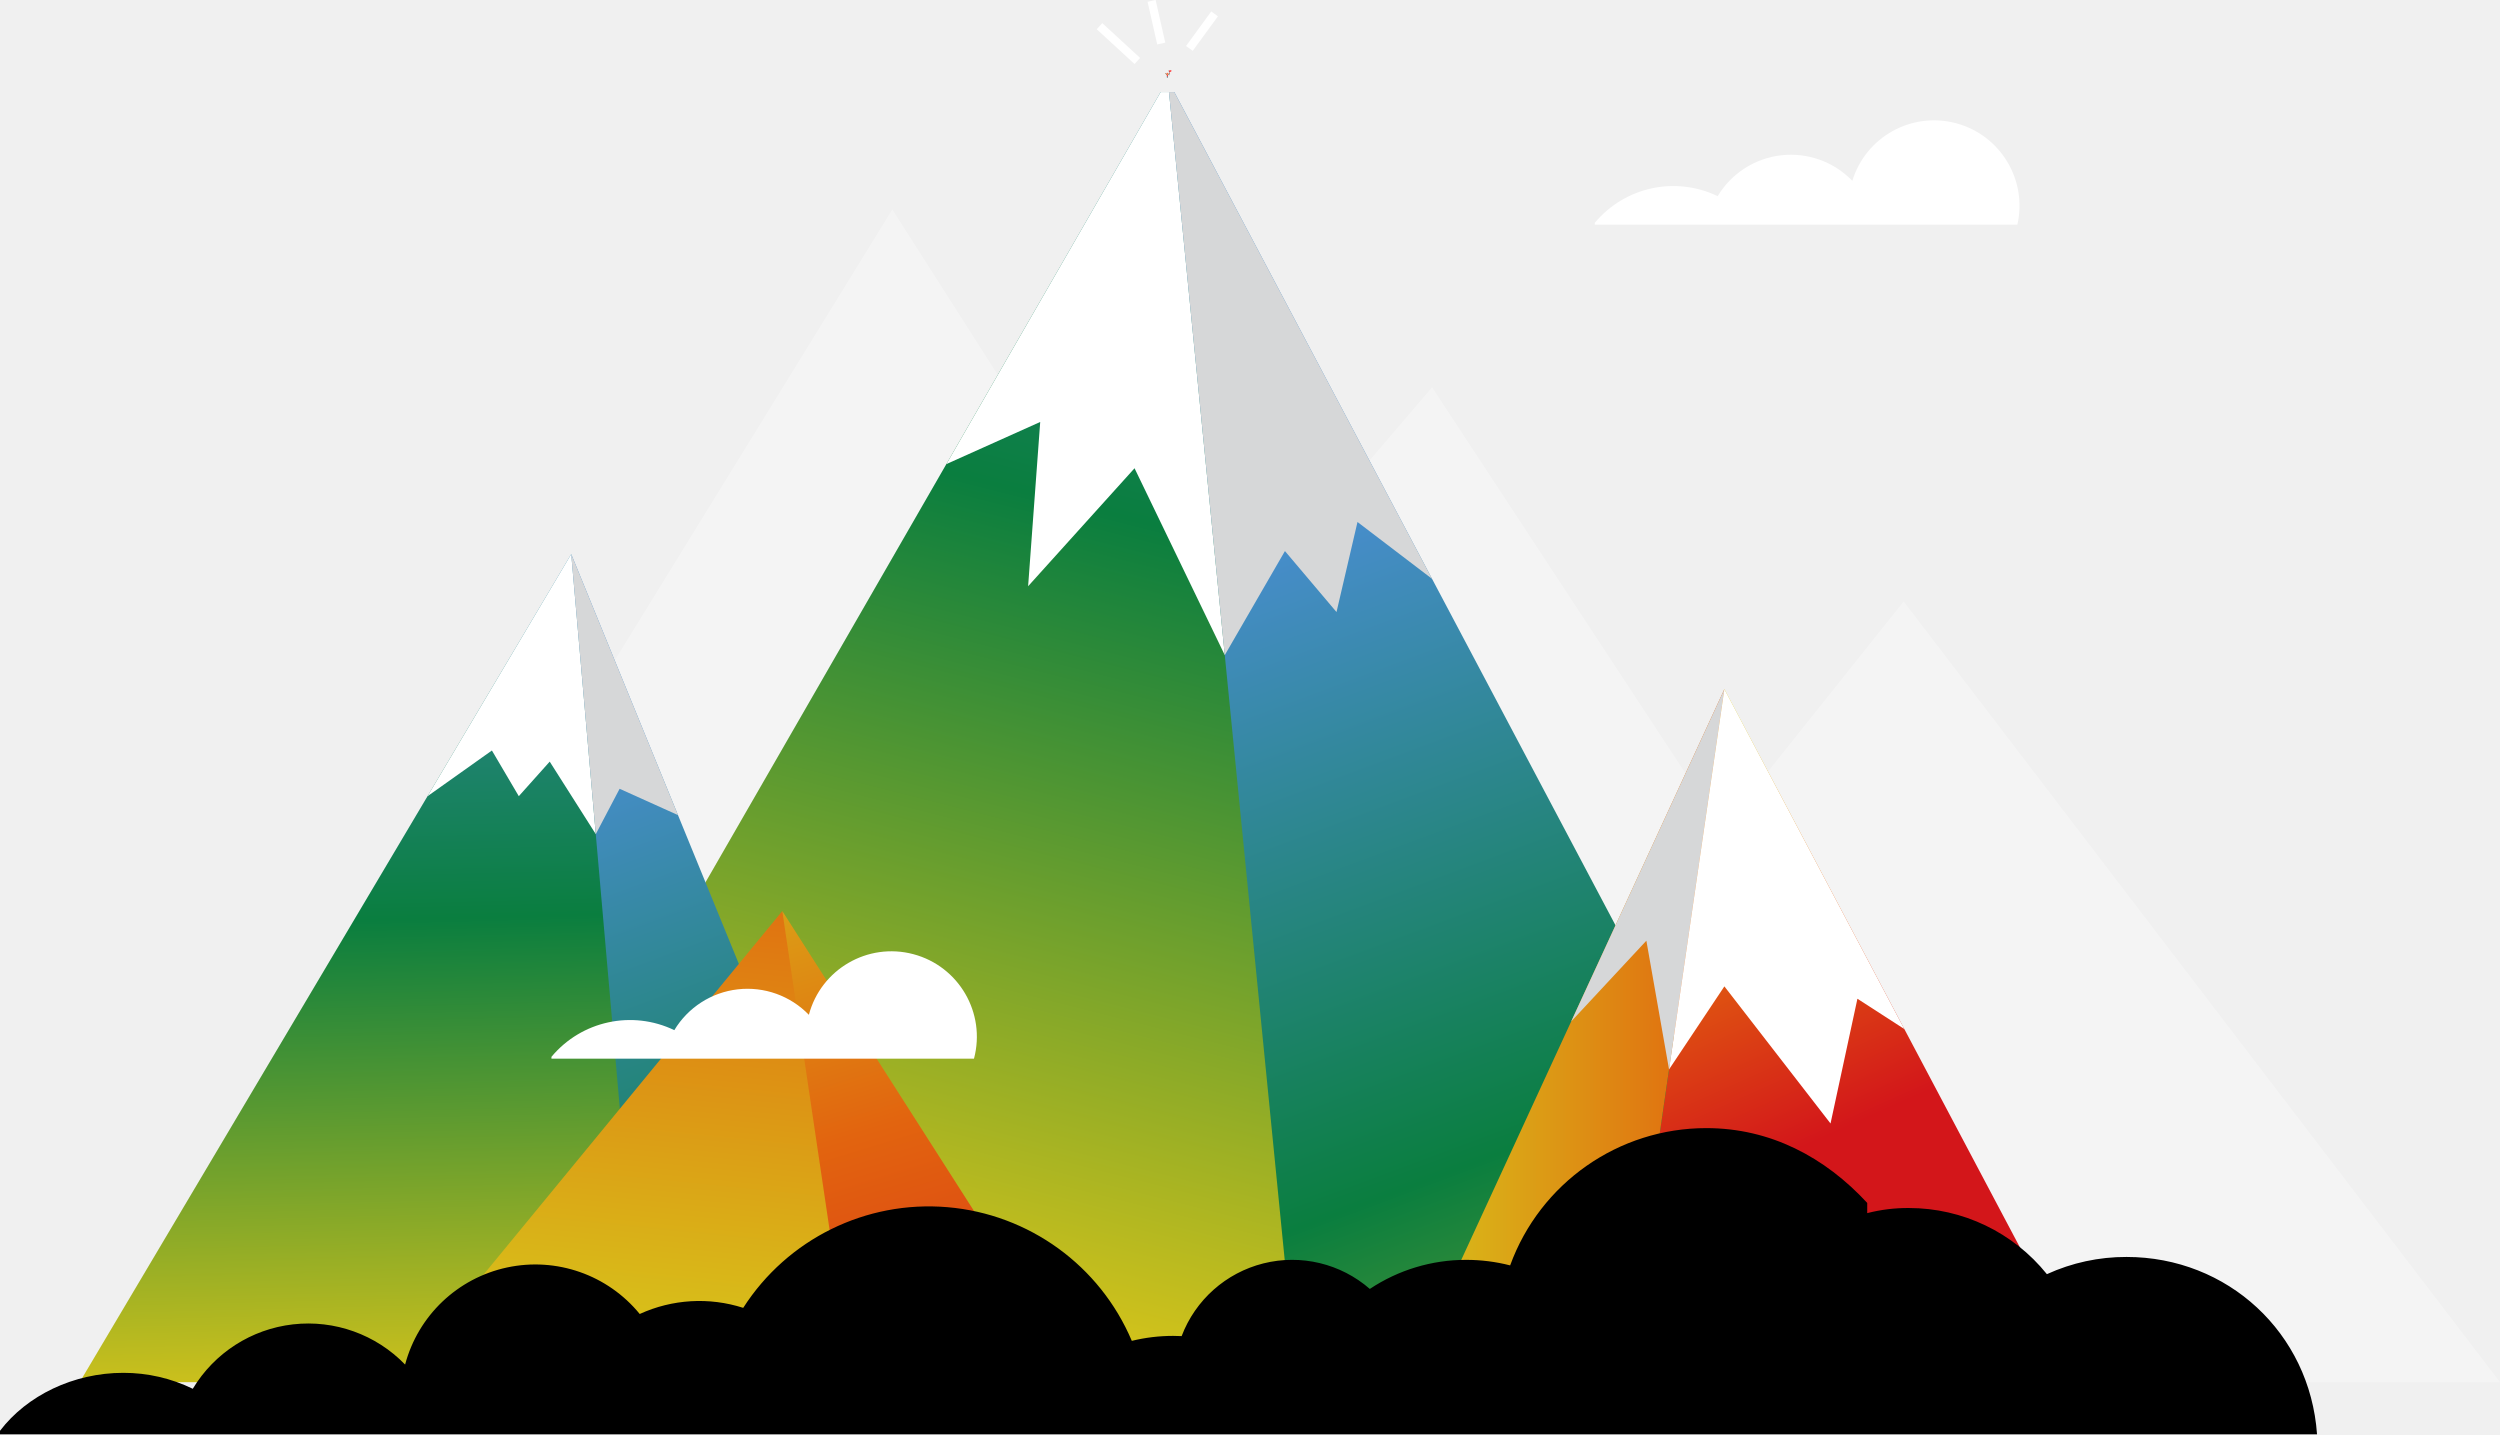
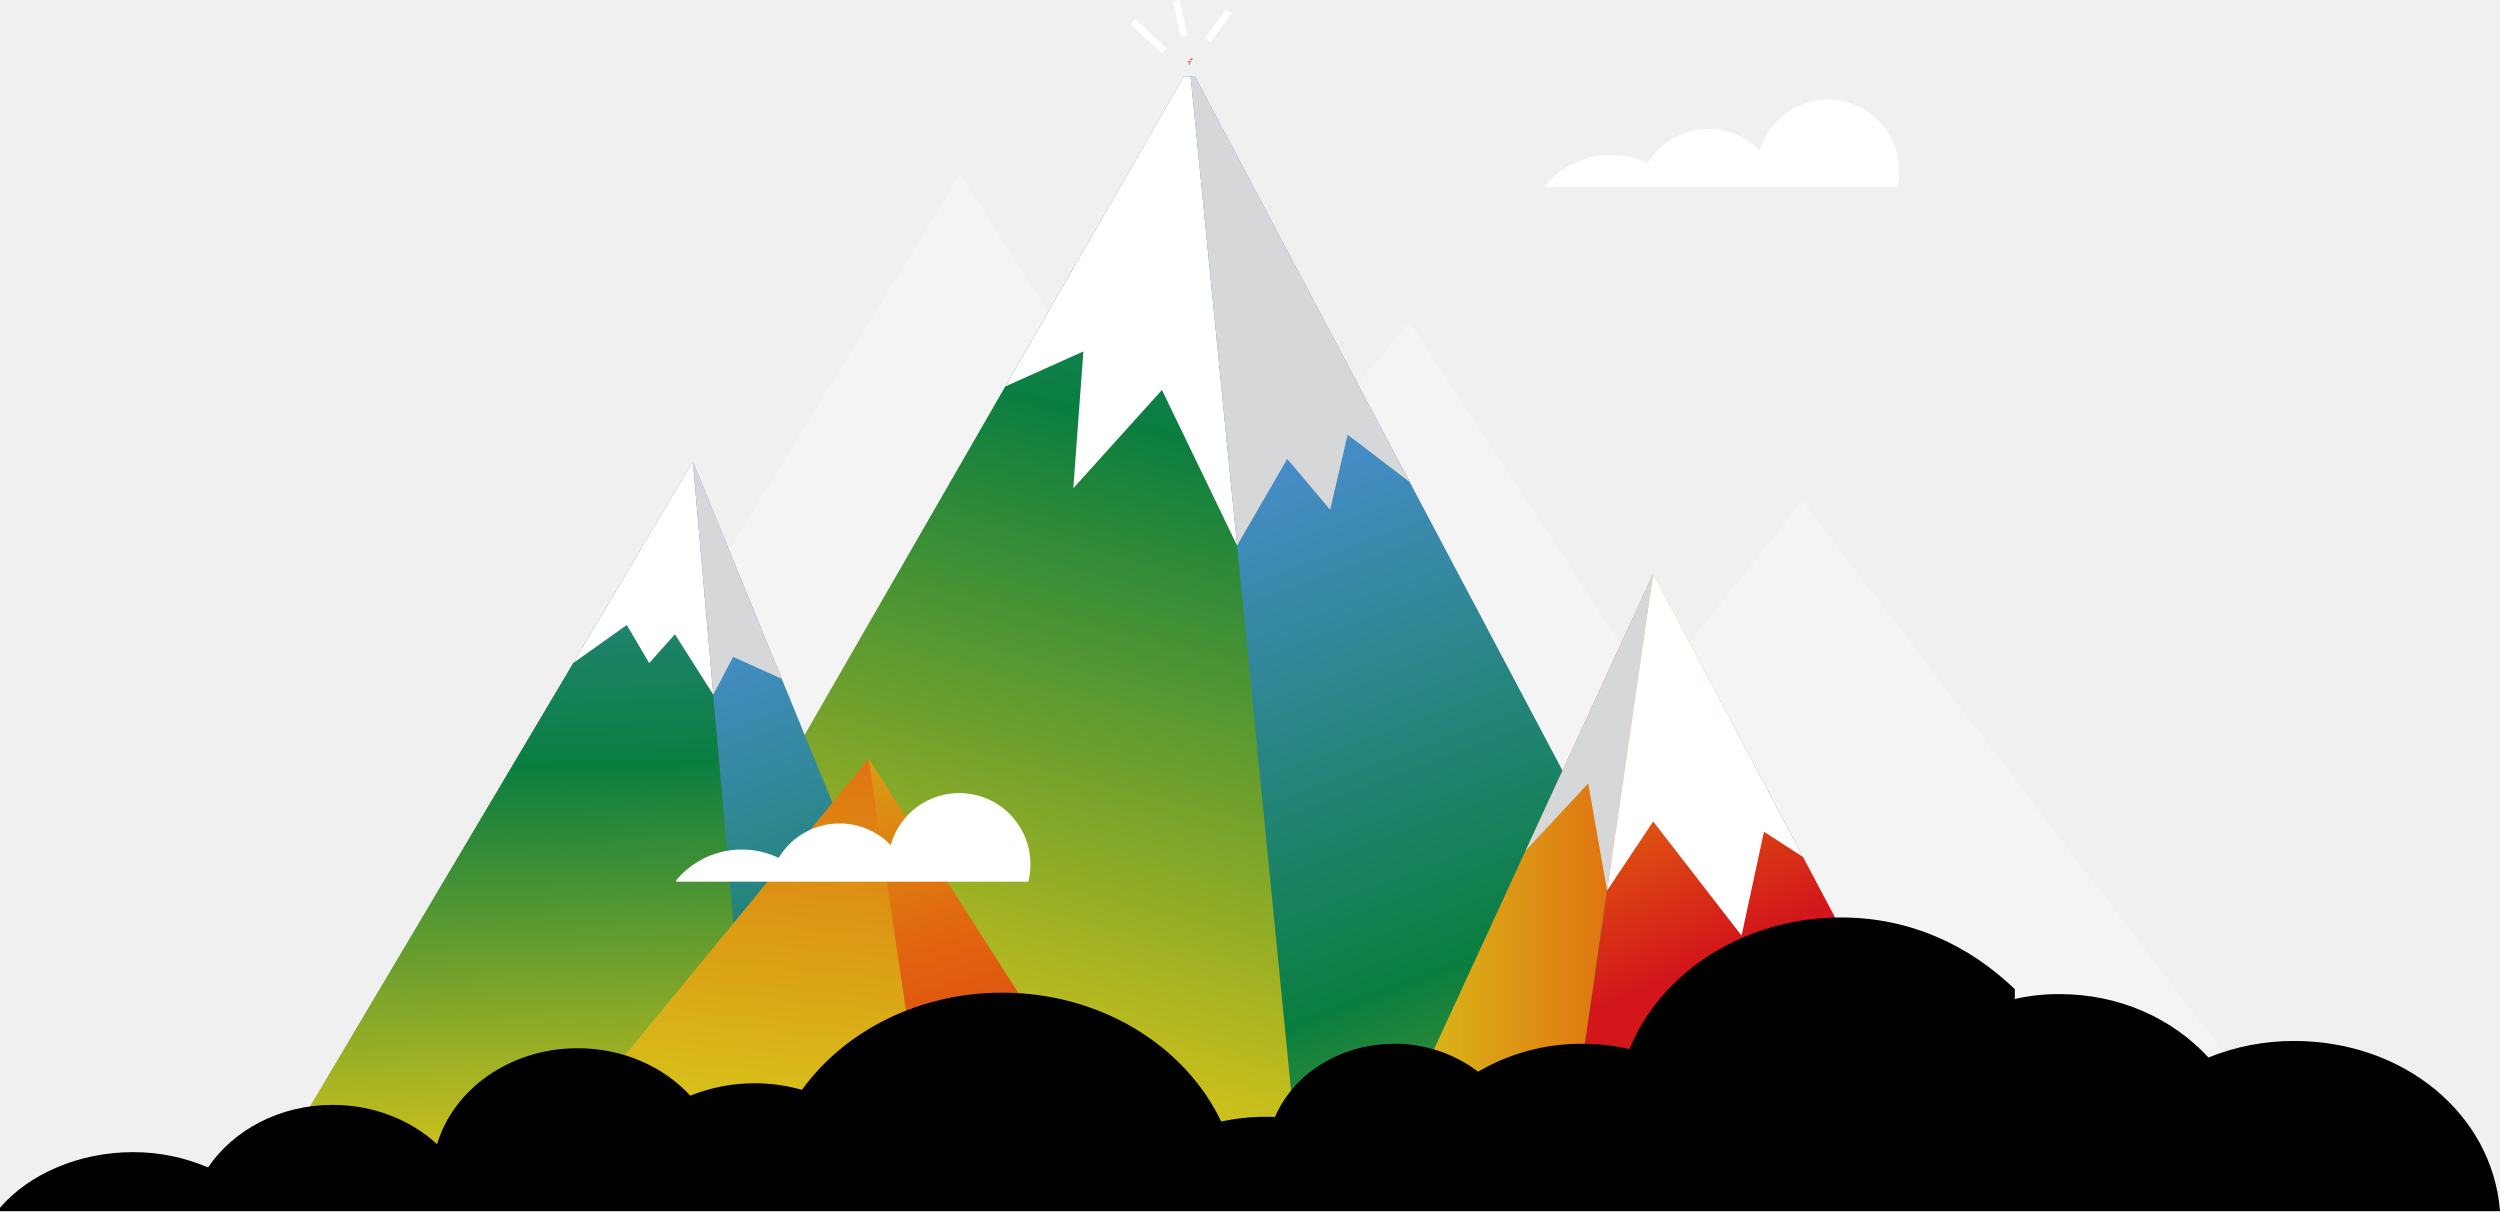
- <svg xmlns="http://www.w3.org/2000/svg" xmlns:xlink="http://www.w3.org/1999/xlink" viewBox="0 0 1006.84 577.69">
+ <svg xmlns="http://www.w3.org/2000/svg" xmlns:xlink="http://www.w3.org/1999/xlink" viewBox="0 0 1209 585.69">
  <defs>
    <style>.cls-1{fill:#ff3939;}.cls-2{fill:#051928;}.cls-3{fill:#f4aa4a;}.cls-4{opacity:0.3;}.cls-5{fill:#fff;}.cls-6{fill:url(#linear-gradient);}.cls-7{fill:url(#linear-gradient-2);}.cls-8{fill:url(#linear-gradient-3);}.cls-9{fill:url(#linear-gradient-4);}.cls-10{fill:url(#linear-gradient-5);}.cls-11{fill:#d6d7d8;}.cls-12{fill:url(#linear-gradient-6);}.cls-13{fill:url(#linear-gradient-7);}.cls-14{fill:url(#linear-gradient-8);}</style>
-     <linearGradient id="linear-gradient" x1="635.93" y1="730.74" x2="453.93" y2="242.74" gradientUnits="userSpaceOnUse">
+     <linearGradient id="linear-gradient" x1="740.93" y1="730.74" x2="558.93" y2="242.74" gradientUnits="userSpaceOnUse">
      <stop offset="0.01" stop-color="#d7c41a" />
      <stop offset="0.5" stop-color="#0a7e3f" />
      <stop offset="1" stop-color="#478dcb" />
    </linearGradient>
-     <linearGradient id="linear-gradient-2" x1="351.77" y1="530.9" x2="517.77" y2="-123.1" xlink:href="#linear-gradient" />
-     <linearGradient id="linear-gradient-3" x1="151.72" y1="570.77" x2="141.72" y2="170.77" xlink:href="#linear-gradient" />
-     <linearGradient id="linear-gradient-4" x1="638.99" y1="313.62" x2="708.99" y2="469.62" gradientUnits="userSpaceOnUse">
+     <linearGradient id="linear-gradient-2" x1="456.77" y1="530.9" x2="622.77" y2="-123.1" xlink:href="#linear-gradient" />
+     <linearGradient id="linear-gradient-3" x1="256.72" y1="570.77" x2="246.72" y2="170.77" xlink:href="#linear-gradient" />
+     <linearGradient id="linear-gradient-4" x1="743.99" y1="313.62" x2="813.99" y2="469.62" gradientUnits="userSpaceOnUse">
      <stop offset="0.01" stop-color="#d7c41a" />
      <stop offset="0.45" stop-color="#e2640f" />
      <stop offset="1" stop-color="#d3161a" />
    </linearGradient>
-     <linearGradient id="linear-gradient-5" x1="565.79" y1="417.11" x2="694.47" y2="417.11" gradientUnits="userSpaceOnUse">
+     <linearGradient id="linear-gradient-5" x1="670.79" y1="417.11" x2="799.47" y2="417.11" gradientUnits="userSpaceOnUse">
      <stop offset="0" stop-color="#d7c41a" />
      <stop offset="1" stop-color="#e2640f" />
    </linearGradient>
-     <linearGradient id="linear-gradient-6" x1="380.12" y1="737.09" x2="222.12" y2="313.08" xlink:href="#linear-gradient" />
-     <linearGradient id="linear-gradient-7" x1="245.99" y1="646.45" x2="277.99" y2="330.45" gradientUnits="userSpaceOnUse">
+     <linearGradient id="linear-gradient-6" x1="485.12" y1="737.09" x2="327.12" y2="313.08" xlink:href="#linear-gradient" />
+     <linearGradient id="linear-gradient-7" x1="350.99" y1="646.45" x2="382.99" y2="330.45" gradientUnits="userSpaceOnUse">
      <stop offset="0" stop-color="#0a7e3f" />
      <stop offset="0.33" stop-color="#d7c41a" />
      <stop offset="1" stop-color="#e2640f" />
    </linearGradient>
-     <linearGradient id="linear-gradient-8" x1="310.27" y1="297.14" x2="416.27" y2="643.14" xlink:href="#linear-gradient-4" />
+     <linearGradient id="linear-gradient-8" x1="415.27" y1="297.14" x2="521.27" y2="643.14" xlink:href="#linear-gradient-4" />
  </defs>
  <g id="Layer_2" data-name="Layer 2">
    <g id="Layer_1-2" data-name="Layer 1">
-       <path class="cls-1" d="M470.58,29.74a.41.41,0,1,1-.41-.42.41.41,0,0,1,.41.42" />
-       <path class="cls-2" d="M470.2,30.15l0,.13a1.11,1.11,0,0,1-.87-.86l.13,0a1,1,0,0,0,.77.76" />
-       <path class="cls-2" d="M470.13,30.15l0,.13a1.11,1.11,0,0,0,.88-.86l-.13,0a1,1,0,0,1-.77.76" />
-       <polygon class="cls-2" points="470.09 31.29 469.96 31.29 469.96 30.54 470.09 30.54 470.09 31.29" />
-       <rect class="cls-2" x="470.24" y="30.54" width="0.13" height="0.76" />
-       <polygon class="cls-1" points="470.33 29.74 470.2 29.74 470.12 29.73 469.99 29.73 469.89 30.65 470.44 30.65 470.33 29.74" />
-       <path class="cls-3" d="M470.47,29.84a.32.32,0,1,1-.32-.33.32.32,0,0,1,.32.33" />
-       <polygon class="cls-1" points="471.79 28.7 470.9 29.21 470.79 28.38 471.71 28.25 471.79 28.7" />
-       <polygon class="cls-2" points="471.05 30.3 470.96 30.31 470.7 28.32 470.78 28.31 471.05 30.3" />
-       <path class="cls-3" d="M469.52,29.53a.13.13,0,0,1-.15.09.12.12,0,0,1,.06-.24.13.13,0,0,1,.09.15" />
-       <path class="cls-3" d="M471.06,29.54a.12.12,0,0,1-.15.09.12.12,0,0,1-.09-.15.12.12,0,0,1,.24.06" />
-       <path class="cls-2" d="M470,29.81a.05.05,0,0,1-.06,0,.05.05,0,0,1,0-.06,0,0,0,0,1,.06,0,.05.05,0,0,1,0,.06" />
-       <path class="cls-2" d="M470.35,29.79a.05.05,0,0,1-.06,0,.05.05,0,0,1,0-.06.05.05,0,0,1,.06,0,.05.05,0,0,1,0,.06" />
+       <path class="cls-1" d="M575.58,29.74a.42.42,0,1,1-.42-.42.42.42,0,0,1,.42.42" />
+       <path class="cls-2" d="M575.2,30.15l0,.13a1.11,1.11,0,0,1-.87-.86l.13,0a1,1,0,0,0,.77.76" />
+       <path class="cls-2" d="M575.13,30.15a.51.51,0,0,1,0,.13,1.14,1.14,0,0,0,.88-.86l-.13,0a1,1,0,0,1-.77.76" />
+       <polygon class="cls-2" points="575.09 31.29 574.96 31.29 574.96 30.54 575.09 30.54 575.09 31.29" />
+       <rect class="cls-2" x="575.24" y="30.54" width="0.13" height="0.76" />
+       <polygon class="cls-1" points="575.33 29.74 575.2 29.74 575.12 29.73 574.99 29.73 574.89 30.65 575.44 30.65 575.33 29.74" />
+       <path class="cls-3" d="M575.47,29.84a.33.33,0,0,1-.33.33.32.32,0,0,1-.32-.33.32.32,0,0,1,.32-.32.32.32,0,0,1,.33.32" />
+       <polygon class="cls-1" points="576.79 28.7 575.9 29.21 575.79 28.38 576.71 28.25 576.79 28.7" />
+       <polygon class="cls-2" points="576.05 30.3 575.97 30.31 575.7 28.32 575.78 28.31 576.05 30.3" />
+       <path class="cls-3" d="M574.52,29.53a.13.13,0,0,1-.15.09.12.12,0,0,1-.09-.15.12.12,0,0,1,.15-.09.13.13,0,0,1,.09.15" />
+       <path class="cls-3" d="M576.06,29.54a.13.13,0,0,1-.15.09.12.12,0,0,1,.06-.24.11.11,0,0,1,.09.15" />
+       <path class="cls-2" d="M575,29.81s0,0-.06,0,0,0,0-.06a.05.05,0,0,1,.07,0s0,0,0,.06" />
+       <path class="cls-2" d="M575.35,29.79a0,0,0,0,1-.06,0,0,0,0,0,1,0-.06.06.06,0,0,1,.06,0,.06.06,0,0,1,0,.07" />
      <g class="cls-4">
-         <polygon class="cls-5" points="576.75 156.01 234.21 556.67 459.98 556.67 588.3 556.67 788.07 477.91 576.75 156.01" />
+         <polygon class="cls-5" points="681.75 156.01 339.21 556.67 564.98 556.67 693.3 556.67 893.07 477.91 681.75 156.01" />
      </g>
      <g class="cls-4">
-         <polygon class="cls-5" points="359.37 84.39 68.62 556.67 192.79 556.67 321.11 556.67 586.77 441.02 359.37 84.39" />
+         <polygon class="cls-5" points="464.37 84.39 173.62 556.67 297.79 556.67 426.11 556.67 691.77 441.02 464.37 84.39" />
      </g>
      <g class="cls-4">
-         <polygon class="cls-5" points="766.68 242.25 515.85 556.67 1006.84 556.67 766.68 242.25" />
+         <polygon class="cls-5" points="871.68 242.25 620.85 556.67 1111.84 556.67 871.68 242.25" />
      </g>
-       <polygon class="cls-6" points="472.94 37.08 469.57 37.08 393.96 556.67 748.05 556.67 472.94 37.08" />
-       <polygon class="cls-7" points="470.79 37.08 467.42 37.08 168.18 556.67 522.28 556.67 470.79 37.08" />
-       <polygon class="cls-8" points="230.05 223.16 32.08 556.67 270.66 556.67 230.05 223.16" />
-       <polygon class="cls-9" points="694.47 277.55 842.25 556.67 653.85 556.67 694.47 277.55" />
-       <polygon class="cls-10" points="694.47 277.55 565.79 556.67 653.85 556.67 694.47 277.55" />
-       <polygon class="cls-5" points="470.79 37.08 467.42 37.08 381.13 186.91 418.93 169.94 414.06 236.1 456.92 188.58 493.26 263.84 470.79 37.08" />
-       <polygon class="cls-11" points="472.94 37.08 470.79 37.08 493.26 263.84 517.49 221.93 538.26 246.5 546.71 210.23 576.75 233.13 472.94 37.08" />
-       <polygon class="cls-11" points="694.47 277.55 672.18 430.7 663.05 378.85 632.76 411.4 694.47 277.55" />
-       <polygon class="cls-5" points="694.47 277.55 766.95 414.44 748.05 402.23 737.22 452.47 694.47 397.25 672.18 430.7 694.47 277.55" />
-       <polygon class="cls-12" points="230.05 223.16 366.49 556.67 259.29 556.67 230.05 223.16" />
-       <polygon class="cls-13" points="315.06 366.91 159.13 556.67 351.05 556.67 315.06 366.91" />
-       <polygon class="cls-14" points="315.06 366.91 436.34 556.67 343.21 556.67 315.06 366.91" />
-       <polygon class="cls-5" points="172.16 320.68 230.05 223.16 239.94 335.94 221.39 306.73 208.94 320.65 198.11 302.25 172.16 320.68" />
-       <polygon class="cls-11" points="239.94 335.94 249.54 317.67 273.06 328.28 230.05 223.16 239.94 335.94" />
-       <path class="cls-5" d="M222.08,426.36H392.26a34.4,34.4,0,0,0-66.5-17.66,34.39,34.39,0,0,0-54.19,6.18,41.17,41.17,0,0,0-49.48,10.74Z" />
-       <path class="cls-5" d="M642.29,90.48H812.47A34.41,34.41,0,0,0,746,72.83,34.39,34.39,0,0,0,691.77,79a41.17,41.17,0,0,0-49.48,10.74Z" />
-       <rect class="cls-5" x="448.77" y="7.21" width="3.32" height="20.69" transform="translate(132.51 337.12) rotate(-47.38)" />
-       <rect class="cls-5" x="464.08" y="0.15" width="3.32" height="17.62" transform="translate(9.5 102.99) rotate(-12.75)" />
-       <rect class="cls-5" x="475.44" y="10.86" width="17.22" height="3.33" transform="translate(188.63 396.17) rotate(-53.88)" />
-       <path d="M856.44,506.22a76.55,76.55,0,0,0-32.08,6.93,71.33,71.33,0,0,0-55.6-26.64A65.5,65.5,0,0,0,752,488.57v-4.11c-17-18.41-39-30.13-64.81-30.13a84.07,84.07,0,0,0-79,55.29,71.08,71.08,0,0,0-17.69-2.23,69.85,69.85,0,0,0-38.82,11.71,47.61,47.61,0,0,0-75.79,19c-1.14-.05-2.29-.09-3.44-.09a70.1,70.1,0,0,0-16.63,2,88.79,88.79,0,0,0-156.5-13.29,57.71,57.71,0,0,0-41.68,2.47,54.28,54.28,0,0,0-94.49,20.37,54.27,54.27,0,0,0-85.51,9.75,63.72,63.72,0,0,0-28-6.42c-20,0-38.8,9.09-49.66,23.37v1.4H933.15C930.29,536.69,897.05,506.22,856.44,506.22Z" />
+       <polygon class="cls-6" points="577.94 37.08 574.57 37.08 498.96 556.67 853.05 556.67 577.94 37.08" />
+       <polygon class="cls-7" points="575.79 37.08 572.42 37.08 273.18 556.67 627.28 556.67 575.79 37.08" />
+       <polygon class="cls-8" points="335.05 223.16 137.07 556.67 375.66 556.67 335.05 223.16" />
+       <polygon class="cls-9" points="799.47 277.55 947.25 556.67 758.85 556.67 799.47 277.55" />
+       <polygon class="cls-10" points="799.47 277.55 670.79 556.67 758.85 556.67 799.47 277.55" />
+       <polygon class="cls-5" points="575.79 37.08 572.42 37.08 486.13 186.91 523.93 169.94 519.06 236.1 561.92 188.58 598.26 263.84 575.79 37.08" />
+       <polygon class="cls-11" points="577.94 37.08 575.79 37.08 598.26 263.84 622.49 221.93 643.26 246.5 651.71 210.23 681.75 233.13 577.94 37.08" />
+       <polygon class="cls-11" points="799.47 277.55 777.18 430.7 768.05 378.85 737.76 411.4 799.47 277.55" />
+       <polygon class="cls-5" points="799.47 277.55 871.95 414.44 853.05 402.23 842.22 452.47 799.47 397.25 777.18 430.7 799.47 277.55" />
+       <polygon class="cls-12" points="335.05 223.16 471.49 556.67 364.29 556.67 335.05 223.16" />
+       <polygon class="cls-13" points="420.06 366.91 264.13 556.67 456.05 556.67 420.06 366.91" />
+       <polygon class="cls-14" points="420.06 366.91 541.34 556.67 448.21 556.67 420.06 366.91" />
+       <polygon class="cls-5" points="277.17 320.68 335.05 223.16 344.94 335.94 326.39 306.73 313.94 320.65 303.11 302.25 277.17 320.68" />
+       <polygon class="cls-11" points="344.94 335.94 354.54 317.67 378.06 328.28 335.05 223.16 344.94 335.94" />
+       <path class="cls-5" d="M327.08,426.36H497.26a34.41,34.41,0,0,0-66.51-17.66,34.38,34.38,0,0,0-54.19,6.18,41.18,41.18,0,0,0-49.48,10.74Z" />
+       <path class="cls-5" d="M747.29,90.48H917.47A34.4,34.4,0,0,0,851,72.83,34.4,34.4,0,0,0,796.77,79a41.17,41.17,0,0,0-49.48,10.75Z" />
+       <rect class="cls-5" x="553.77" y="7.21" width="3.32" height="20.69" transform="translate(166.41 414.39) rotate(-47.38)" />
+       <rect class="cls-5" x="569.08" y="0.15" width="3.32" height="17.62" transform="translate(12.09 126.16) rotate(-12.75)" />
+       <rect class="cls-5" x="580.44" y="10.86" width="17.22" height="3.33" transform="translate(231.74 480.99) rotate(-53.88)" />
+       <path d="M1209,585.69H0v-1.61c14.07-16.43,38.37-26.9,64.34-26.9a91.22,91.22,0,0,1,36.25,7.4c12.31-18.13,34.69-30.26,60.26-30.26,19.84,0,37.74,7.3,50.52,19,8-26.72,35.39-46.4,68-46.4,22,0,41.56,8.94,54.46,22.95a82.36,82.36,0,0,1,31.15-6,83.34,83.34,0,0,1,22.84,3.18c20.45-28.29,56.18-47,96.84-47,47.6,0,88.45,25.69,105.92,62.33a101.5,101.5,0,0,1,21.55-2.31c1.49,0,3,0,4.46.1,8.81-20.67,31.32-35.38,57.68-35.38a66.13,66.13,0,0,1,40.51,13.48A98.79,98.79,0,0,1,765,504.77,102.42,102.42,0,0,1,788,507.34c15.09-37.12,55.4-63.65,102.37-63.65,33.49,0,61.94,13.49,84,34.68v4.74A94.66,94.66,0,0,1,996,480.75c29.3,0,54.83,12,72,30.66a110,110,0,0,1,41.57-8C1162.23,503.43,1205.29,538.5,1209,585.69Z" />
    </g>
  </g>
</svg>
